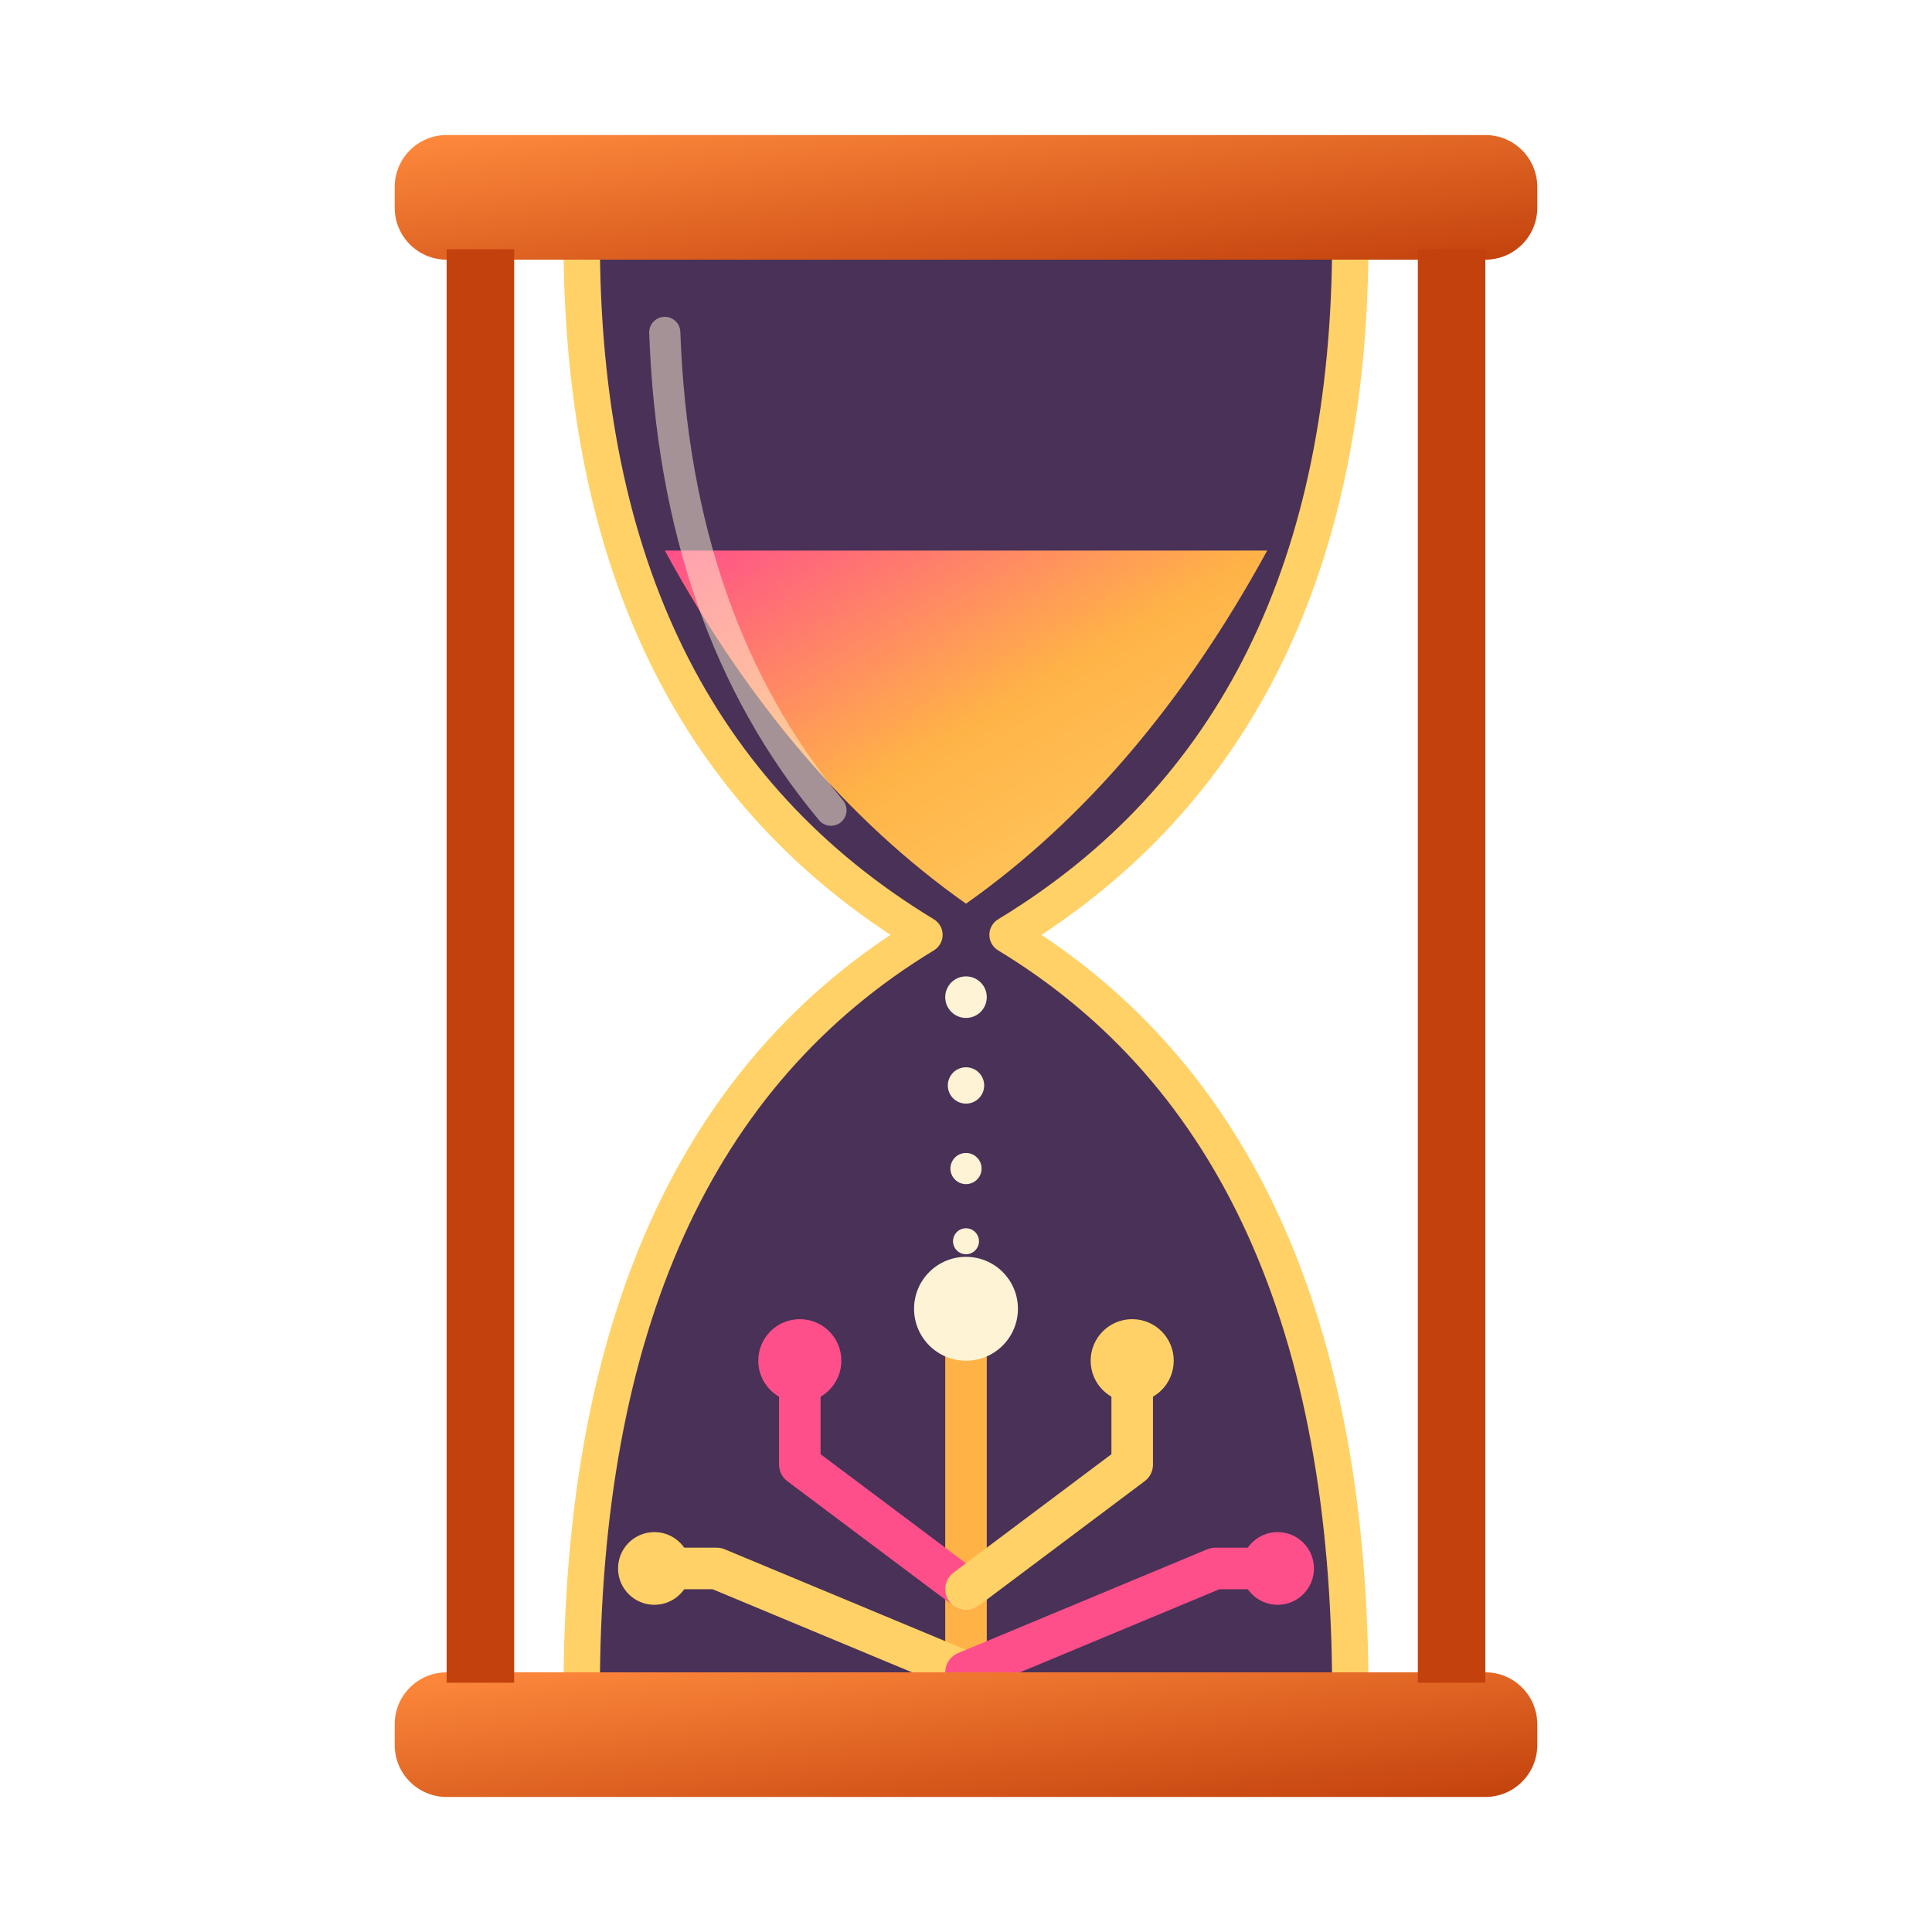
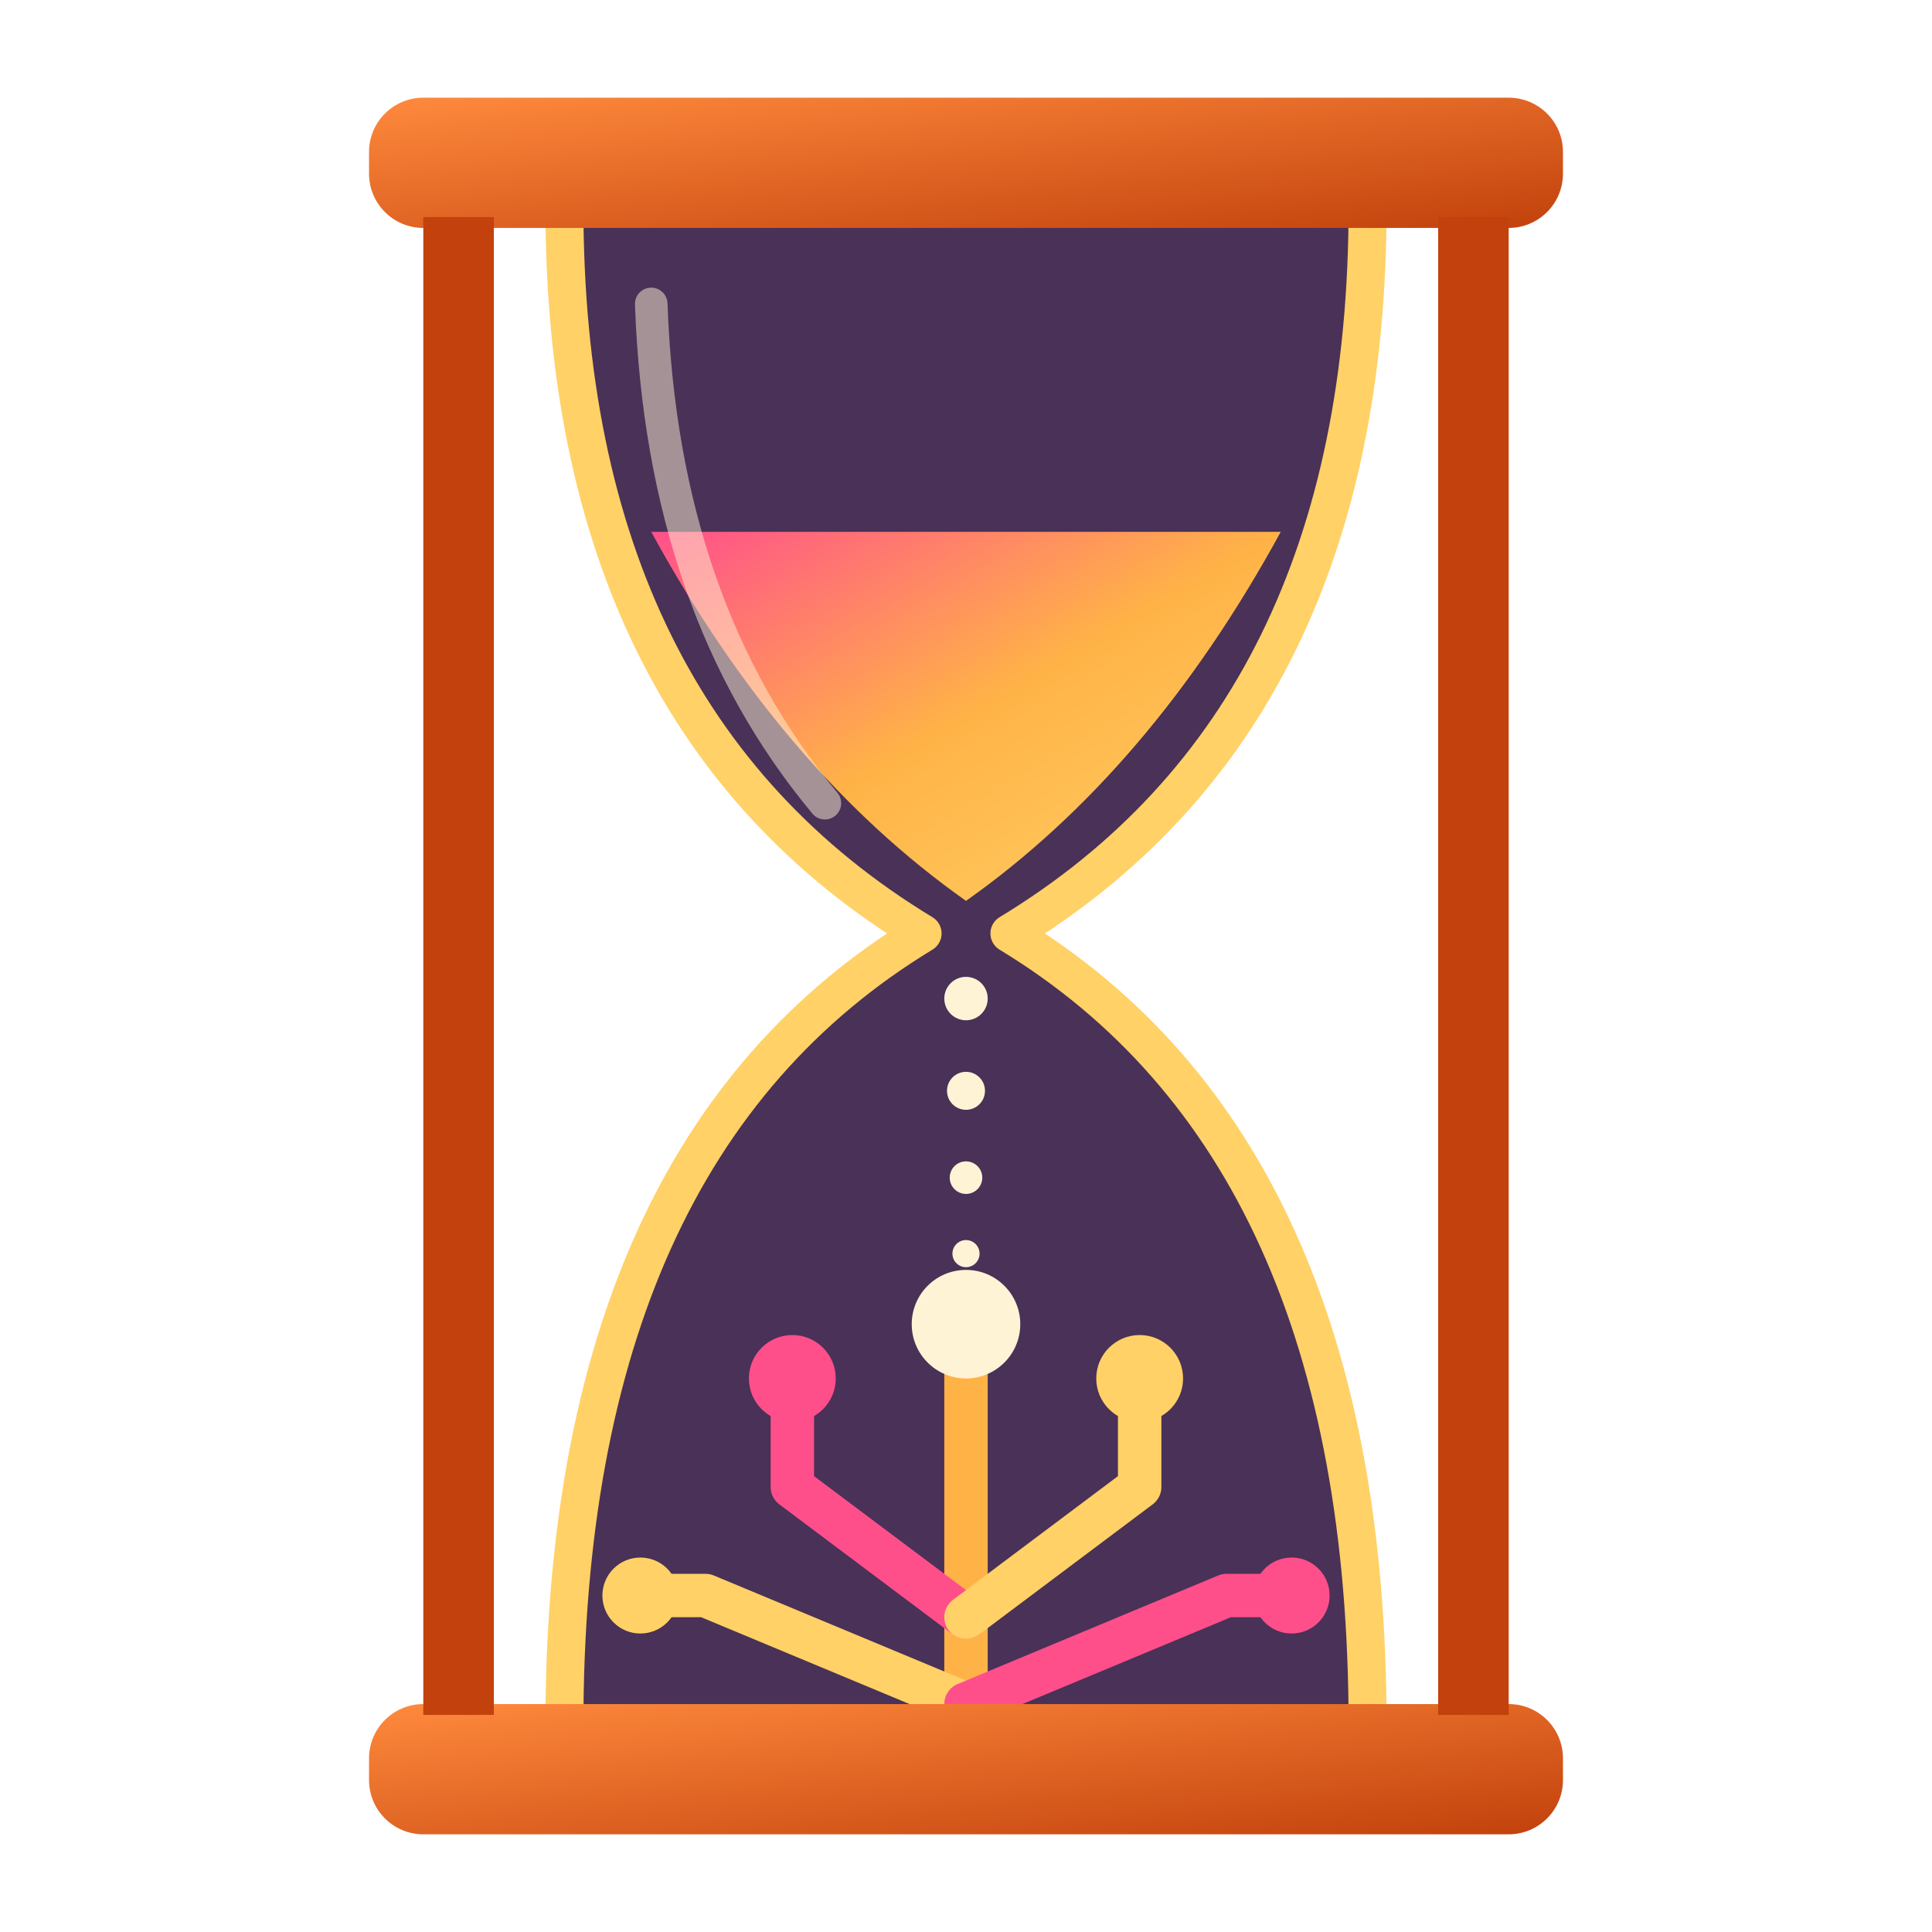
- <svg xmlns="http://www.w3.org/2000/svg" viewBox="70 70 372 372" width="512" height="512">
+ <svg xmlns="http://www.w3.org/2000/svg" viewBox="78 78 356 356" width="512" height="512">
  <defs>
    <linearGradient id="bg" x1="0" y1="0" x2="1" y2="1">
      <stop offset="0" stop-color="#3a1250" />
      <stop offset="1" stop-color="#7a1f5c" />
    </linearGradient>
    <linearGradient id="mainG" x1="0" y1="0" x2="1" y2="1">
      <stop offset="0" stop-color="#ff8a3d" />
      <stop offset="1" stop-color="#c2410c" />
    </linearGradient>
    <linearGradient id="accG" x1="0" y1="0" x2="1" y2="1">
      <stop offset="0" stop-color="#ff4f8b" />
      <stop offset="0.5" stop-color="#ffb347" />
      <stop offset="1" stop-color="#ffd166" />
    </linearGradient>
    <radialGradient id="glow" cx="0.5" cy="0.5" r="0.5">
      <stop offset="0" stop-color="#ffb347" stop-opacity="0.45" />
      <stop offset="1" stop-color="#ffb347" stop-opacity="0" />
    </radialGradient>
  </defs>
  <path d="M182 116 Q182 210 248 250 Q182 290 182 396 L330 396 Q330 290 264 250 Q330 210 330 116 Z" fill="#2a0d3a" fill-opacity="0.85" stroke="#ffd166" stroke-width="7" stroke-linejoin="round" />
  <path d="M198 176 Q222 220 256 244 Q290 220 314 176 Z" fill="url(#accG)" />
  <g fill="#fff3d6">
    <circle cx="256" cy="262" r="4" />
    <circle cx="256" cy="279" r="3.5" />
    <circle cx="256" cy="295" r="3" />
    <circle cx="256" cy="309" r="2.5" />
  </g>
  <g fill="none" stroke-width="8" stroke-linecap="round" stroke-linejoin="round">
    <path d="M256 396 V326" stroke="#ffb347" />
    <path d="M256 376 L224 352 V336" stroke="#ff4f8b" />
    <path d="M256 376 L288 352 V336" stroke="#ffd166" />
    <path d="M256 392 L208 372 H200" stroke="#ffd166" />
    <path d="M256 392 L304 372 H312" stroke="#ff4f8b" />
  </g>
  <circle cx="256" cy="322" r="10" fill="#fff3d6" />
  <circle cx="224" cy="332" r="8" fill="#ff4f8b" />
  <circle cx="288" cy="332" r="8" fill="#ffd166" />
  <circle cx="196" cy="372" r="7" fill="#ffd166" />
  <circle cx="316" cy="372" r="7" fill="#ff4f8b" />
  <rect x="146" y="96" width="220" height="24" rx="10" fill="url(#mainG)" />
  <rect x="146" y="392" width="220" height="24" rx="10" fill="url(#mainG)" />
  <rect x="156" y="118" width="13" height="276" fill="#c2410c" />
  <rect x="343" y="118" width="13" height="276" fill="#c2410c" />
  <path d="M198 134 Q200 190 230 226" fill="none" stroke="#fff3d6" stroke-width="6" stroke-linecap="round" opacity="0.5" />
</svg>
